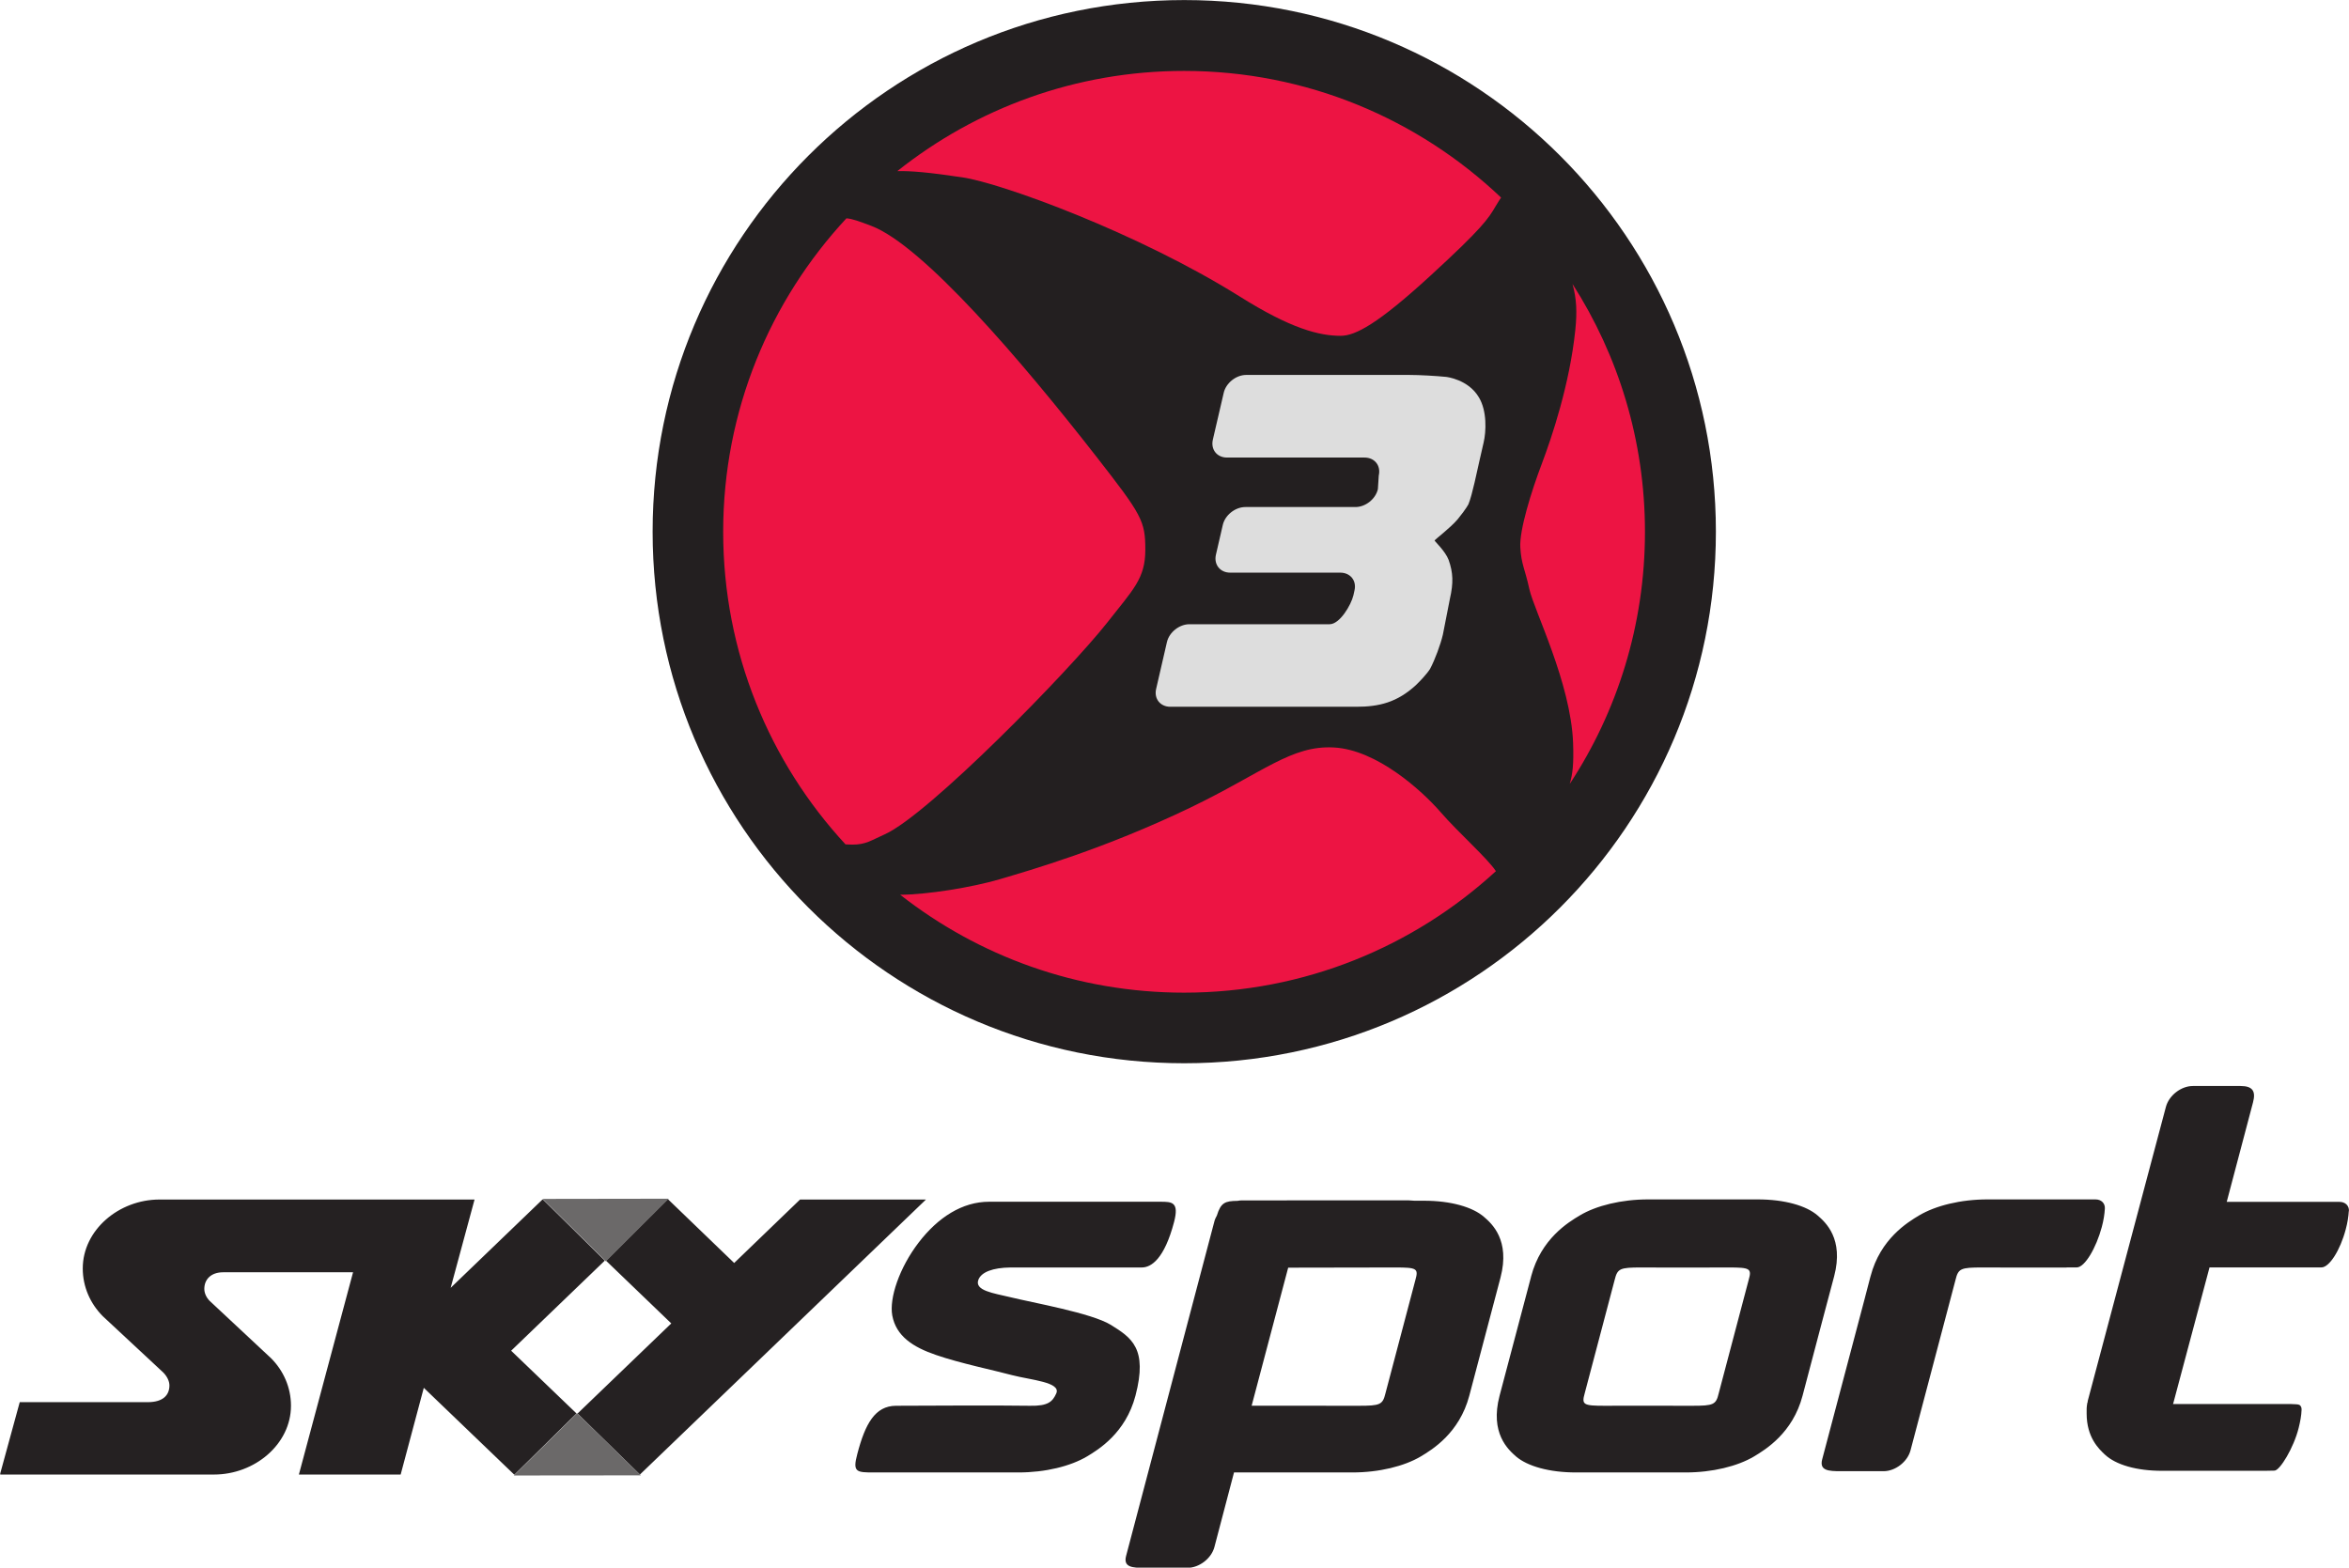
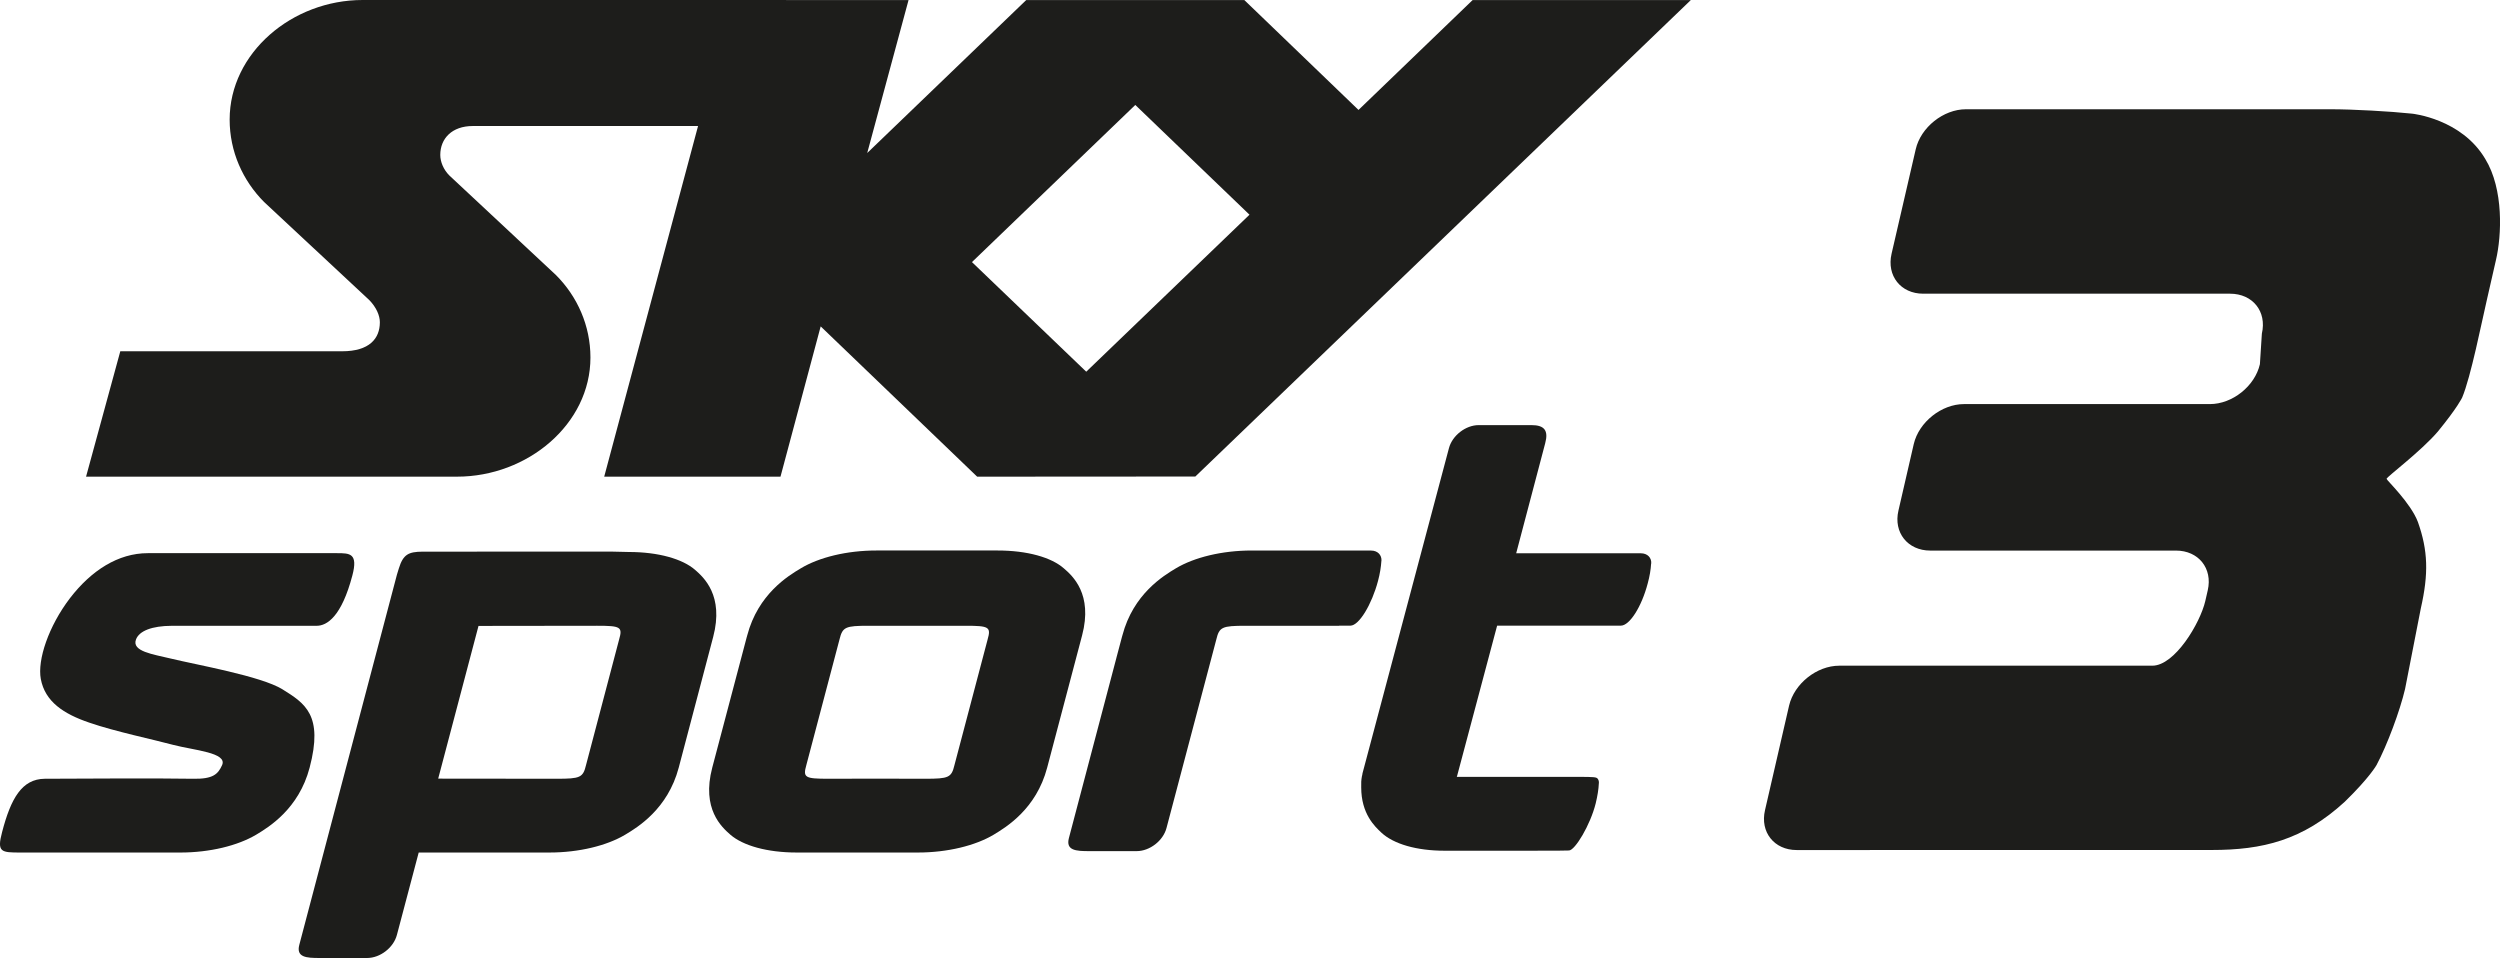
- <svg xmlns="http://www.w3.org/2000/svg" id="svg90323" width="13.109mm" height="8.75mm" version="1.1" viewBox="0 0 46.449 31.004">
-   <defs id="defs90325">
-     <clipPath id="clipPath2842">
-       <path id="path2844" d="m390.96 498.87h82.8v24.803h-82.8v-24.803z" />
-     </clipPath>
-     <clipPath id="clipPath2814">
-       <path id="path2816" d="m413.78 498.87h37.159v24.803h-37.159v-24.803z" />
-     </clipPath>
-   </defs>
-   <g id="layer1" transform="translate(-319.63 -342.57)">
-     <g id="g2810" transform="matrix(1.25 0 0 -1.25 -197.59 997.16)">
-       <g id="g2812" clip-path="url(#clipPath2814)">
-         <g id="g2818" transform="translate(440.92 515.26)">
-           <path id="path2820" d="m0 0c0-4.644-3.766-8.41-8.41-8.41-4.645 0-8.41 3.766-8.41 8.41 0 4.646 3.765 8.411 8.41 8.411 4.644 0 8.41-3.765 8.41-8.411" fill="#231f20" />
-         </g>
-         <g id="g2822" transform="translate(431.29 513.82)">
-           <path id="path2824" d="m0 0c0.411 0.525 0.604 0.696 0.604 1.154 0 0.457-0.053 0.549-0.781 1.482-1.174 1.504-2.735 3.331-3.553 3.642-0.191 0.072-0.293 0.111-0.394 0.12-1.209-1.301-1.95-3.044-1.95-4.96 0-1.908 0.734-3.645 1.935-4.945 0.036-2e-3 0.074-4e-3 0.108-4e-3 0.213 0 0.294 0.065 0.515 0.164 0.692 0.311 2.912 2.581 3.516 3.347m8.508 1.438c0 1.445-0.422 2.789-1.146 3.921 0.064-0.232 0.074-0.439 0.044-0.729-0.089-0.86-0.373-1.701-0.532-2.121-0.16-0.422-0.355-1.044-0.338-1.318 0.017-0.275 0.071-0.329 0.143-0.659 0.071-0.329 0.656-1.482 0.692-2.432 0.012-0.343-7e-3 -0.492-0.053-0.651 0.751 1.145 1.19 2.515 1.19 3.989m-3.232-4.436c-0.302 0.348-1.013 0.988-1.688 1.024-0.676 0.037-1.114-0.393-2.273-0.952-1.368-0.657-2.523-0.987-3.019-1.134-0.434-0.127-1.137-0.242-1.57-0.244 1.238-0.97 2.796-1.549 4.491-1.549 1.903 0 3.634 0.729 4.933 1.922-0.129 0.199-0.601 0.617-0.874 0.933m-8.595 10.143c0.234 3e-3 0.49-0.019 1.029-0.099 0.622-0.092 2.782-0.88 4.386-1.884 0.816-0.513 1.262-0.623 1.599-0.623 0.229 0 0.585 0.185 1.42 0.952 0.817 0.749 0.916 0.901 1.031 1.099 0.041 0.07 0.069 0.111 0.086 0.136-1.307 1.241-3.071 2.004-5.015 2.004-1.715 0-3.291-0.594-4.536-1.585" fill="#ed1443" />
-         </g>
-         <g id="g2826" transform="translate(431.35 502.71)">
-           <path id="path2828" d="m0 0c-0.306 0.189-1.232 0.35-1.601 0.441-0.253 0.061-0.56 0.101-0.496 0.273 0.046 0.122 0.228 0.192 0.51 0.195 0.247 1e-3 1.807-1e-3 2.075 0 0.148 0 0.356 0.131 0.511 0.72 0.083 0.318-0.035 0.32-0.218 0.32h-2.709c-0.423 0-0.808-0.247-1.114-0.646-0.306-0.4-0.467-0.88-0.417-1.154 0.061-0.326 0.326-0.5 0.694-0.625 0.367-0.128 0.93-0.245 1.203-0.319 0.296-0.077 0.777-0.11 0.697-0.289-0.058-0.129-0.128-0.201-0.417-0.195-0.334 7e-3 -1.83 3e-3 -2.121 0-0.327-3e-3 -0.484-0.282-0.609-0.762-0.078-0.291-0.014-0.293 0.266-0.293h2.284c0.424 0 0.822 0.098 1.085 0.254 0.177 0.107 0.609 0.367 0.765 0.96 0.198 0.752-0.066 0.919-0.388 1.12m-8.006 1.018-0.979 0.966h-8e-3l-1.452-1.397 0.378 1.397h-4.984c-0.643 0-1.214-0.483-1.214-1.091 0-0.291 0.12-0.556 0.315-0.753l0.96-0.894c0.063-0.065 0.096-0.14 0.096-0.203 0-0.149-0.095-0.265-0.344-0.265h-2.024l-0.313-1.145h3.386c0.644 0 1.217 0.479 1.218 1.088 0 0.291-0.12 0.557-0.315 0.752l-0.972 0.908c-0.054 0.055-0.084 0.125-0.084 0.189 0 0.15 0.106 0.263 0.297 0.263h2.056l-0.857-3.2h1.61l0.366 1.372 1.429-1.372h7e-3l0.98 0.966-1.034 0.993 1.482 1.426zm3.088 0.966-1.042-1.004-1.042 1.004h-0.014l-0.971-0.968 1.032-0.992-1.483-1.426 0.987-0.965 4.525 4.351h-1.992zm16.359-1.213c0.156 0.593-0.138 0.854-0.261 0.96-0.18 0.157-0.526 0.255-0.949 0.255h-1.733c-0.422 0-0.822-0.098-1.083-0.255-0.178-0.106-0.61-0.367-0.767-0.96l-5e-3 -0.021-0.495-1.87c-0.156-0.593 0.138-0.853 0.259-0.96 0.182-0.156 0.527-0.254 0.95-0.254h1.735c0.422 0 0.821 0.098 1.083 0.254 0.177 0.107 0.61 0.367 0.766 0.96l0.305 1.157 0.195 0.734zm-1.352-0.057-0.475-1.799c-0.042-0.177-0.083-0.194-0.416-0.194-0.072 0-0.831 2e-3 -0.999 1e-3 -0.178-1e-3 -0.319-1e-3 -0.39-1e-3 -0.334 0-0.365 0.017-0.315 0.194l0.475 1.799c0.044 0.179 0.084 0.195 0.418 0.195 0.071 0 0.135 0 0.316-1e-3 0.167-2e-3 1 1e-3 1.072 1e-3 0.332 0 0.366-0.016 0.314-0.195m5.634 1.123c7e-3 0.084-0.053 0.149-0.148 0.149h-0.173-1.535c-0.424 0-0.821-0.098-1.085-0.255-0.176-0.106-0.61-0.367-0.765-0.96l-6e-3 -0.021-0.079-0.303v-1e-3l-0.68-2.571c-0.049-0.182 0.104-0.189 0.289-0.189h0.682c0.185 0 0.378 0.148 0.426 0.33l0.712 2.698c0.043 0.179 0.084 0.195 0.418 0.195 0.069 0 0.209 0 0.389-1e-3h0.95v2e-3h0.161c0.126 0 0.307 0.307 0.396 0.64 0.028 0.104 0.043 0.201 0.048 0.287m-9.82-0.129c-0.179 0.157-0.526 0.257-0.949 0.257h-0.152c-0.043 3e-3 -0.075 6e-3 -0.094 6e-3h-1.926v-1e-3h-0.718c-0.02 0-0.04-3e-3 -0.061-7e-3 -0.197-2e-3 -0.264-0.027-0.327-0.232-0.016-0.029-0.031-0.059-0.039-0.091l-1.397-5.294c-0.048-0.182 0.103-0.189 0.289-0.189h0.681c0.187 0 0.379 0.148 0.427 0.329l0.31 1.18h1.872c0.423 0 0.821 0.098 1.084 0.254 0.178 0.107 0.609 0.367 0.766 0.96l0.494 1.87c0.155 0.592-0.138 0.853-0.26 0.958m-1.086-0.994-0.475-1.799c-0.043-0.177-0.084-0.194-0.418-0.194-0.197 0-1.069 1e-3 -1.698 1e-3l0.578 2.184c0.626 2e-3 1.501 3e-3 1.699 3e-3 0.334 0 0.365-0.016 0.314-0.195m14.618 1.233h-1.784l0.416 1.574c0.048 0.181-0.01 0.259-0.197 0.259h-0.755c-0.186 0-0.377-0.148-0.426-0.33l-1.236-4.65c-3e-3 -0.012-3e-3 -0.022-4e-3 -0.031h-3e-3c-0.014-0.082-0.011-0.098-0.011-0.171 0-0.379 0.194-0.56 0.286-0.647 0.176-0.166 0.507-0.259 0.906-0.259h1.147 0.479l0.154 3e-3c0.086 2e-3 0.305 0.364 0.382 0.675 0.025 0.099 0.043 0.198 0.046 0.285v0.01c0 0.024-7e-3 0.043-0.02 0.058-0.018 0.022-0.046 0.026-0.281 0.026h-1.733l5e-3 0.013 0.573 2.148h1.77c0.125 0 0.297 0.27 0.385 0.603 0.028 0.104 0.043 0.201 0.048 0.287h2e-3c6e-3 0.084-0.055 0.147-0.149 0.147" fill="#252122" />
-         </g>
-       </g>
-     </g>
-     <g id="g2830" transform="matrix(1.25 0 0 -1.25 330.36 366.28)">
-       <path id="path2832" d="M 0,0 1.001,-0.988 1.995,0.003 0,0 Z" fill="#6b6969" />
-     </g>
-     <g id="g2834" transform="matrix(1.25 0 0 -1.25 329.79 371.75)">
-       <path id="path2836" d="M 0,0 2.009,0.002 1.001,0.986 0,0 Z" fill="#6b6969" />
-     </g>
-     <g id="g2838" transform="matrix(1.25 0 0 -1.25 -197.59 997.16)">
-       <g id="g2840" clip-path="url(#clipPath2842)">
-         <g id="g2846" transform="translate(432.29 512.49)">
-           <path id="path2848" d="m0 0c-0.16 0-0.261 0.128-0.225 0.282l0.171 0.742c0.036 0.155 0.196 0.282 0.356 0.282h2.218c0.159 0 0.339 0.302 0.376 0.458l0.017 0.077c0.036 0.155-0.066 0.281-0.225 0.281h-1.742c-0.159 0-0.261 0.129-0.225 0.284l0.109 0.472c0.036 0.155 0.196 0.282 0.356 0.282h1.742c0.16 0 0.319 0.127 0.355 0.283l0.014 0.216c0.036 0.157-0.065 0.284-0.226 0.284h-2.175c-0.159 0-0.259 0.127-0.224 0.282l0.172 0.741c0.035 0.155 0.195 0.284 0.355 0.284h2.584c0.16 0 0.421-0.015 0.58-0.031 0 0 0.348-0.037 0.516-0.321 0.133-0.216 0.117-0.545 0.077-0.716l-0.065-0.284c-0.037-0.156-0.113-0.544-0.175-0.692 0 0-0.031-0.068-0.172-0.241-0.121-0.141-0.36-0.319-0.364-0.335-2e-3 -7e-3 0.172-0.171 0.222-0.306 0.072-0.202 0.077-0.365 0.021-0.612l-0.112-0.571c-0.036-0.155-0.126-0.398-0.201-0.539 0 0-0.047-0.086-0.225-0.259-0.299-0.275-0.585-0.343-0.944-0.343h-2.941z" fill="#ddd" />
-         </g>
-       </g>
+ <svg xmlns="http://www.w3.org/2000/svg" id="svg17" width="228.6pt" height="87.602pt" version="1.1" viewBox="0 0 228.6 87.602">
+   <g id="g4545" transform="scale(1 1.0002)" fill="#1d1d1b">
+     <path id="path2460" d="m99.326 33.982-10.45-10.021 14.936-14.366 10.442 10.034zm35.333-33.978-10.437 10.047-10.442-10.047h-19.94l-14.542 13.985 3.78-13.985-49.918-4e-3c-6.455 0-12.161 4.841-12.161 10.933 0 2.912 1.197 5.574 3.149 7.534l9.621 8.968c0.623 0.64 0.965 1.39 0.965 2.026 0 1.491-0.956 2.653-3.447 2.653h-20.287l-3.131 11.463h33.921c6.451 0 12.2-4.802 12.2-10.893 0-2.916-1.197-5.578-3.153-7.538l-9.74-9.095c-0.539-0.535-0.838-1.254-0.838-1.886 0-1.495 1.061-2.644 2.973-2.644h20.598l-8.582 32.057h16.12l3.675-13.739 14.309 13.739 19.949-0.013 45.31-43.56z" />
+     <g id="g7835" transform="matrix(.3056 0 0 .3056 20.012 85.097)">
+       <path id="path2464-9" d="m230.03-87.175-9.931 37.62c-0.888 3.716-1.739 4.064-8.714 4.064-1.492 0-17.346-0.046-20.87-0.018-3.735 0.018-6.673 0.018-8.156 0.018-6.993 0-7.634-0.348-6.581-4.064l9.931-37.62c0.915-3.725 1.739-4.082 8.723-4.082 1.501 0 2.847 0 6.599 0.018 3.497 0.027 20.915-0.018 22.416-0.018 6.966 0 7.661 0.357 6.581 4.082m28.265-1.19c3.277-12.384-2.874-17.84-5.446-20.055-3.762-3.313-10.993-5.355-19.835-5.355h-36.265c-8.833 0-17.172 2.041-22.654 5.355-3.716 2.215-12.741 7.67-16 20.055l-0.119 0.449h-9e-3l-10.334 39.103c-3.268 12.384 2.874 17.821 5.419 20.055 3.78 3.277 11.011 5.336 19.854 5.336h36.275c8.833 0 17.172-2.059 22.664-5.336 3.698-2.233 12.741-7.67 16-20.055l6.389-24.183z" />
+       <path id="path2468-4" d="m347.85-110.66h0.018c0.128-1.757-1.144-3.094-3.085-3.094h-3.661v-0.018h-32.092c-8.851 0-17.172 2.041-22.7 5.346-3.689 2.215-12.732 7.67-15.982 20.064l-0.128 0.439-1.684 6.343v0.018l-14.178 53.776c-1.016 3.78 2.151 3.945 6.041 3.945h14.224c3.909 0 7.936-3.112 8.925-6.911l14.911-56.421c0.888-3.725 1.748-4.082 8.741-4.082 1.455 0 4.366 0 8.128 0.009h19.881v-0.046h3.368c2.609 0 6.417-6.417 8.256-13.364 0.586-2.16 0.897-4.22 1.016-6.005" />
+       <path id="path2472-5" d="m119.77-87.175-9.913 37.62c-0.897 3.716-1.748 4.064-8.723 4.064-4.137 0-22.407-0.037-35.506-0.037l12.064-45.684c13.098-0.027 31.378-0.046 35.515-0.046 6.993 0 7.652 0.357 6.563 4.082m22.728-20.805c-3.762-3.277-11.002-5.346-19.835-5.346 0 0-4.787-0.119-5.144-0.119h-40.293v0.018h-15.011-1.291c-4.128 0.046-5.757 0.751-7.075 5.034-0.192 0.604-0.384 1.19-0.568 1.858l-29.208 110.72c-0.998 3.771 2.16 3.945 6.05 3.945h14.243c3.899 0 7.909-3.094 8.906-6.892l6.526-24.659h39.13c8.842 0 17.172-2.059 22.664-5.336 3.725-2.233 12.723-7.67 16.009-20.055l10.307-39.103c3.277-12.403-2.865-17.84-5.41-20.064" />
+       <path id="path2476-3" d="m425.47-112.94h-37.291l8.687-32.934c1.007-3.771-0.201-5.41-4.119-5.41h-15.789c-3.881 0-7.899 3.112-8.897 6.892l-25.858 97.254c-0.064 0.238-0.064 0.449-0.082 0.632l-0.055 0.009c-0.311 1.702-0.256 2.059-0.256 3.588 0 7.909 4.064 11.689 6.023 13.529 3.68 3.433 10.581 5.419 18.911 5.419h24l10.005-0.018 3.231-0.055c1.803-0.037 6.389-7.616 8-14.124 0.503-2.087 0.86-4.137 0.934-5.986l0.018-0.211c0-0.485-0.146-0.879-0.403-1.19-0.412-0.43-0.97-0.513-5.895-0.513h-36.229l0.101-0.293 11.973-44.943h37.025c2.609 0 6.188-5.62 8.018-12.577 0.604-2.179 0.934-4.229 1.034-6.005h0.037c0.119-1.767-1.153-3.066-3.121-3.066" />
+       <path id="path2480-0" d="m19.052-72.237c-6.398-3.963-25.767-7.341-33.465-9.217-5.309-1.282-11.725-2.142-10.38-5.702 0.961-2.581 4.778-4.055 10.673-4.091 5.144-0.018 37.785 0.009 43.368 0 3.112 0 7.46-2.746 10.7-15.057 1.748-6.627-0.751-6.673-4.567-6.673h-56.632c-8.851 0-16.906 5.153-23.304 13.474-6.398 8.384-9.767 18.435-8.723 24.156 1.272 6.801 6.819 10.453 14.517 13.071 7.67 2.655 19.432 5.107 25.153 6.664 6.197 1.62 16.238 2.288 14.581 6.041-1.226 2.709-2.691 4.201-8.723 4.082-6.984-0.165-38.279-0.064-44.348 0-6.847 0.073-10.124 5.876-12.751 15.918-1.629 6.105-0.275 6.151 5.574 6.151h47.762c8.833 0 17.162-2.059 22.682-5.336 3.707-2.233 12.732-7.661 15.991-20.055 4.156-15.744-1.373-19.222-8.11-23.423" />
    </g>
  </g>
+   <path id="path70504" d="m164.29 77.728c-2.06 0-3.367-1.646-2.897-3.65l2.201-9.557c0.47-2.003 2.53-3.65 4.59-3.65h28.623c2.06 0 4.374-3.894 4.844-5.907l0.226-0.988c0.461-2.003-0.847-3.631-2.906-3.631h-22.471c-2.06 0-3.377-1.655-2.906-3.659l1.401-6.086c0.47-2.003 2.54-3.65 4.59-3.65h22.49c2.05 0 4.111-1.637 4.571-3.65l0.179-2.794c0.47-2.022-0.837-3.65-2.906-3.65h-28.058c-2.06 0-3.358-1.646-2.897-3.65l2.21-9.557c0.461-2.003 2.53-3.659 4.59-3.659h33.345c2.05 0 5.427 0.188 7.468 0.404 0 0 4.496 0.461 6.669 4.129 1.712 2.784 1.505 7.036 0.988 9.237l-0.837 3.668c-0.47 2.013-1.458 7.026-2.257 8.926 0 0-0.404 0.884-2.22 3.104-1.561 1.825-4.647 4.12-4.694 4.327-0.019 0.094 2.22 2.21 2.869 3.951 0.922 2.606 0.988 4.713 0.263 7.901l-1.439 7.365c-0.47 2.003-1.637 5.136-2.606 6.951 0 0-0.602 1.11-2.897 3.349-3.857 3.546-7.544 4.421-12.171 4.421z" fill="#1d1d1b" />
</svg>
